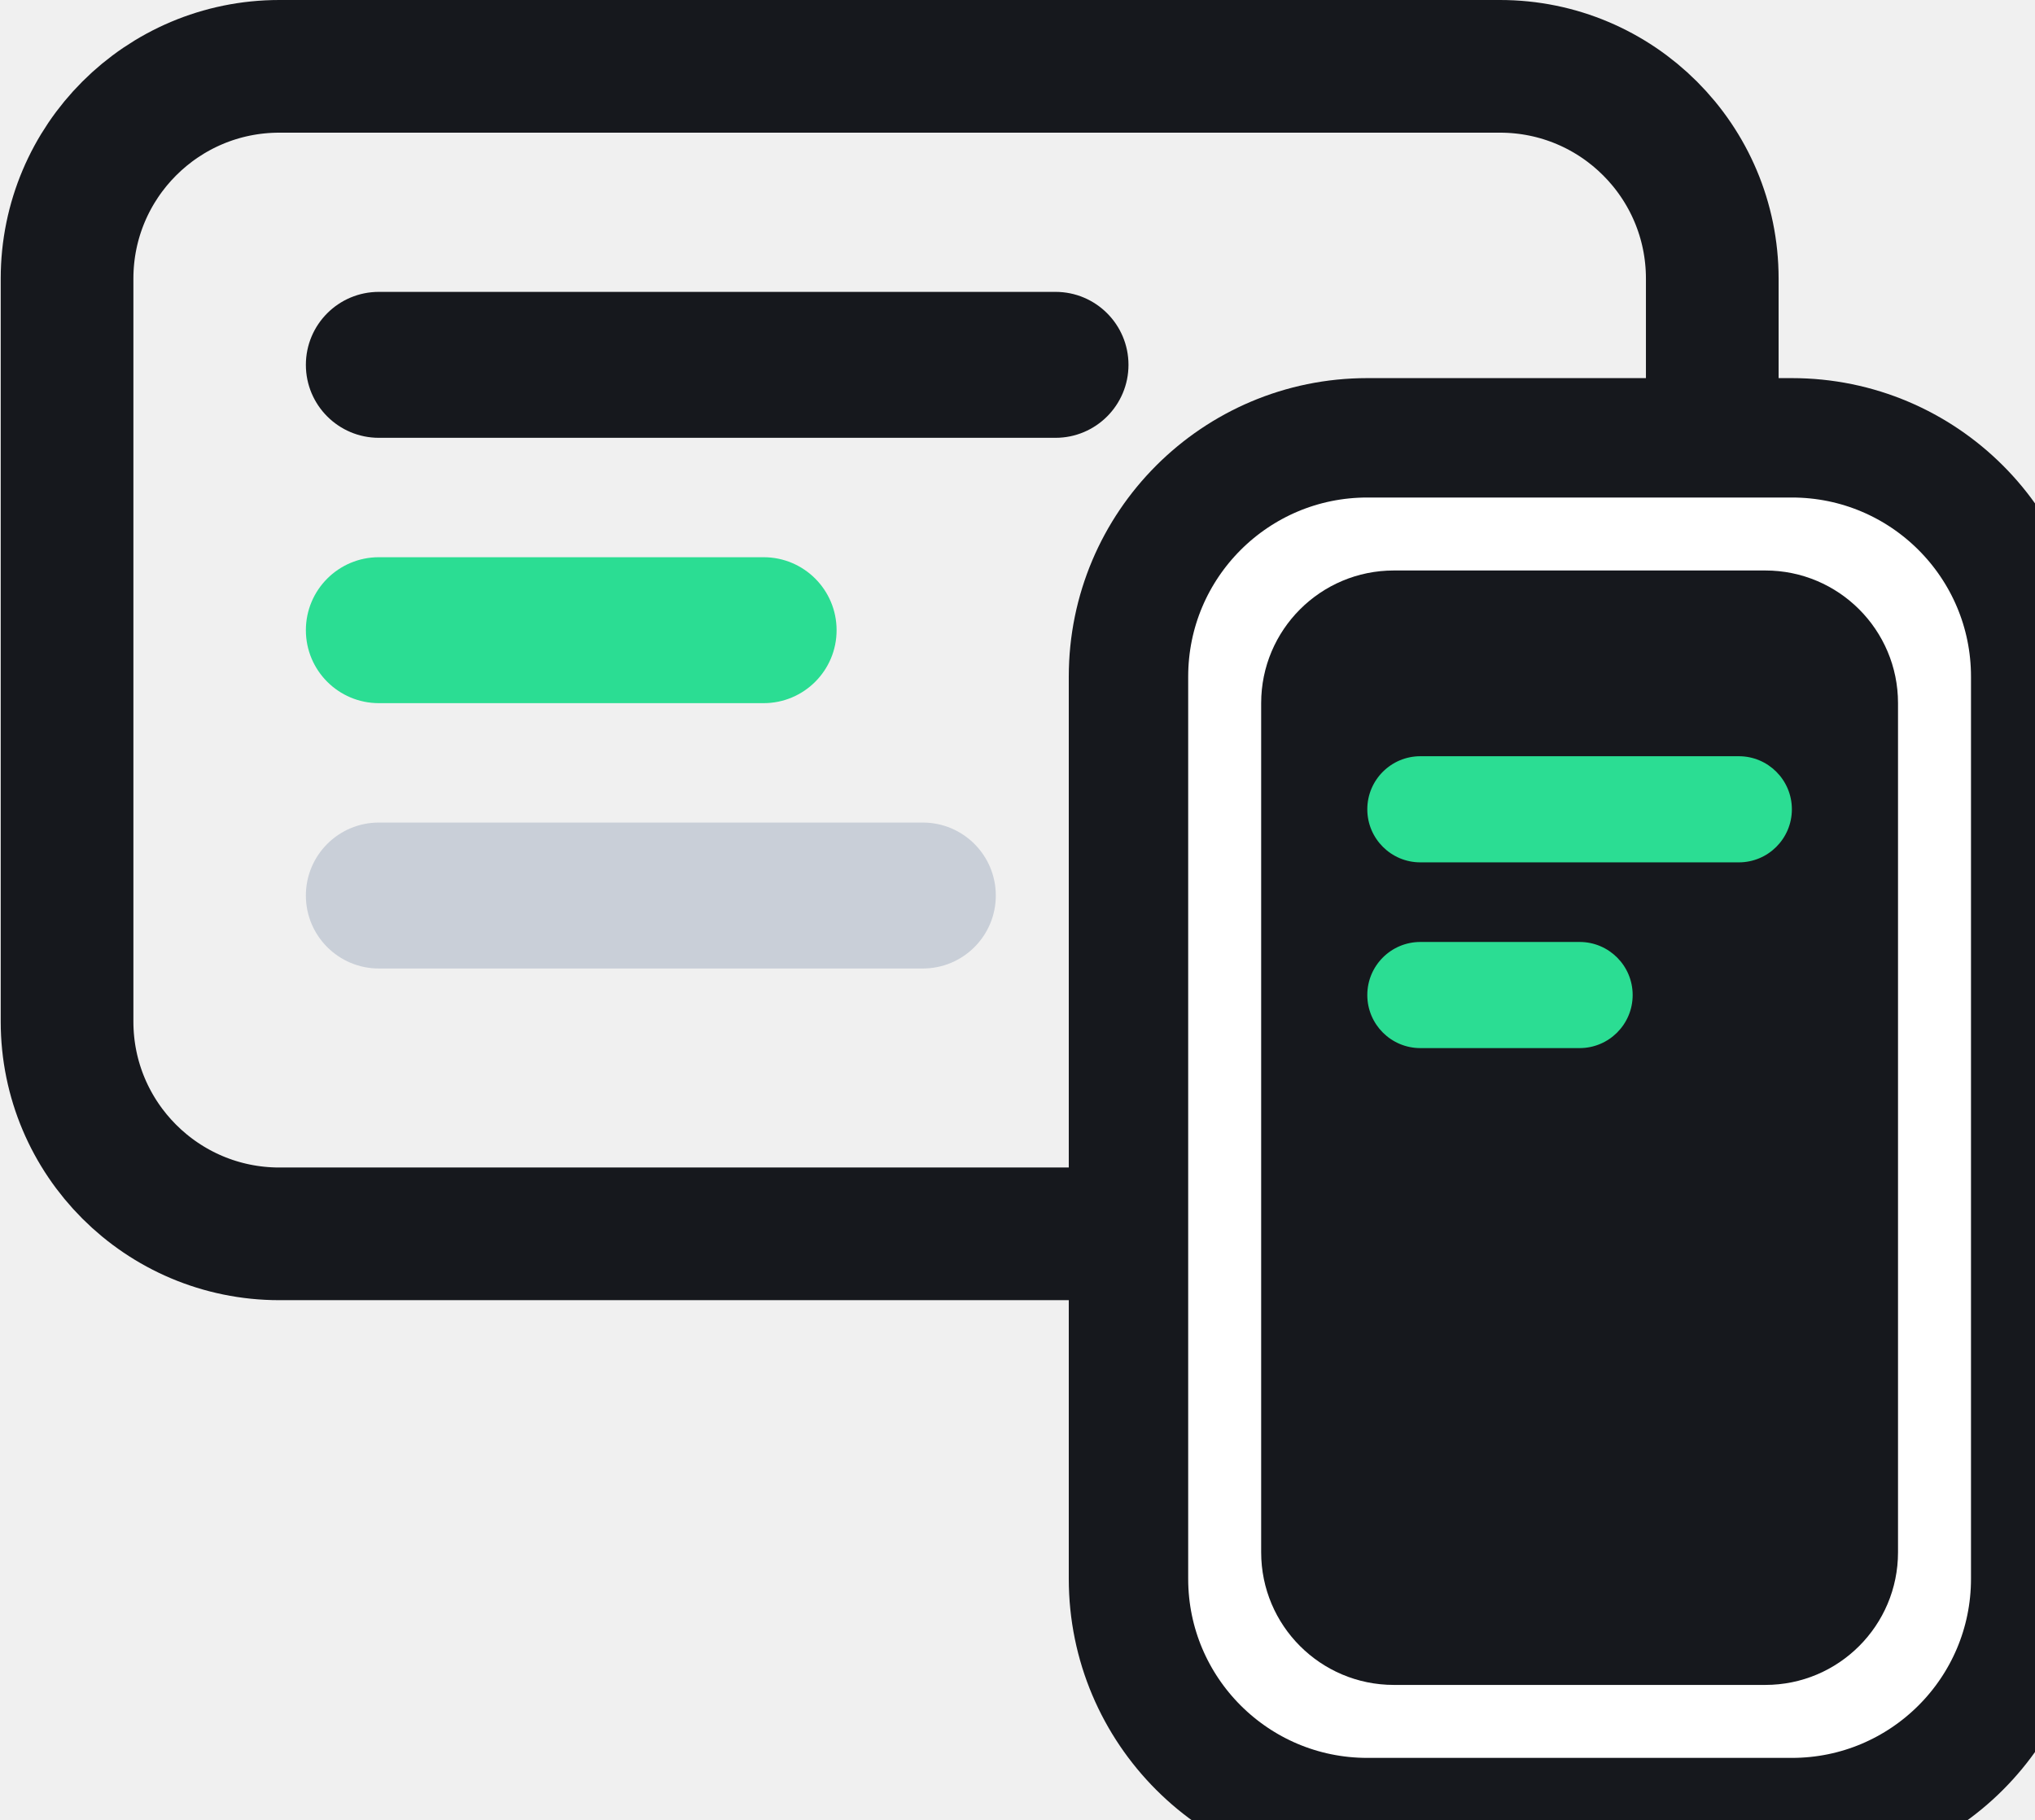
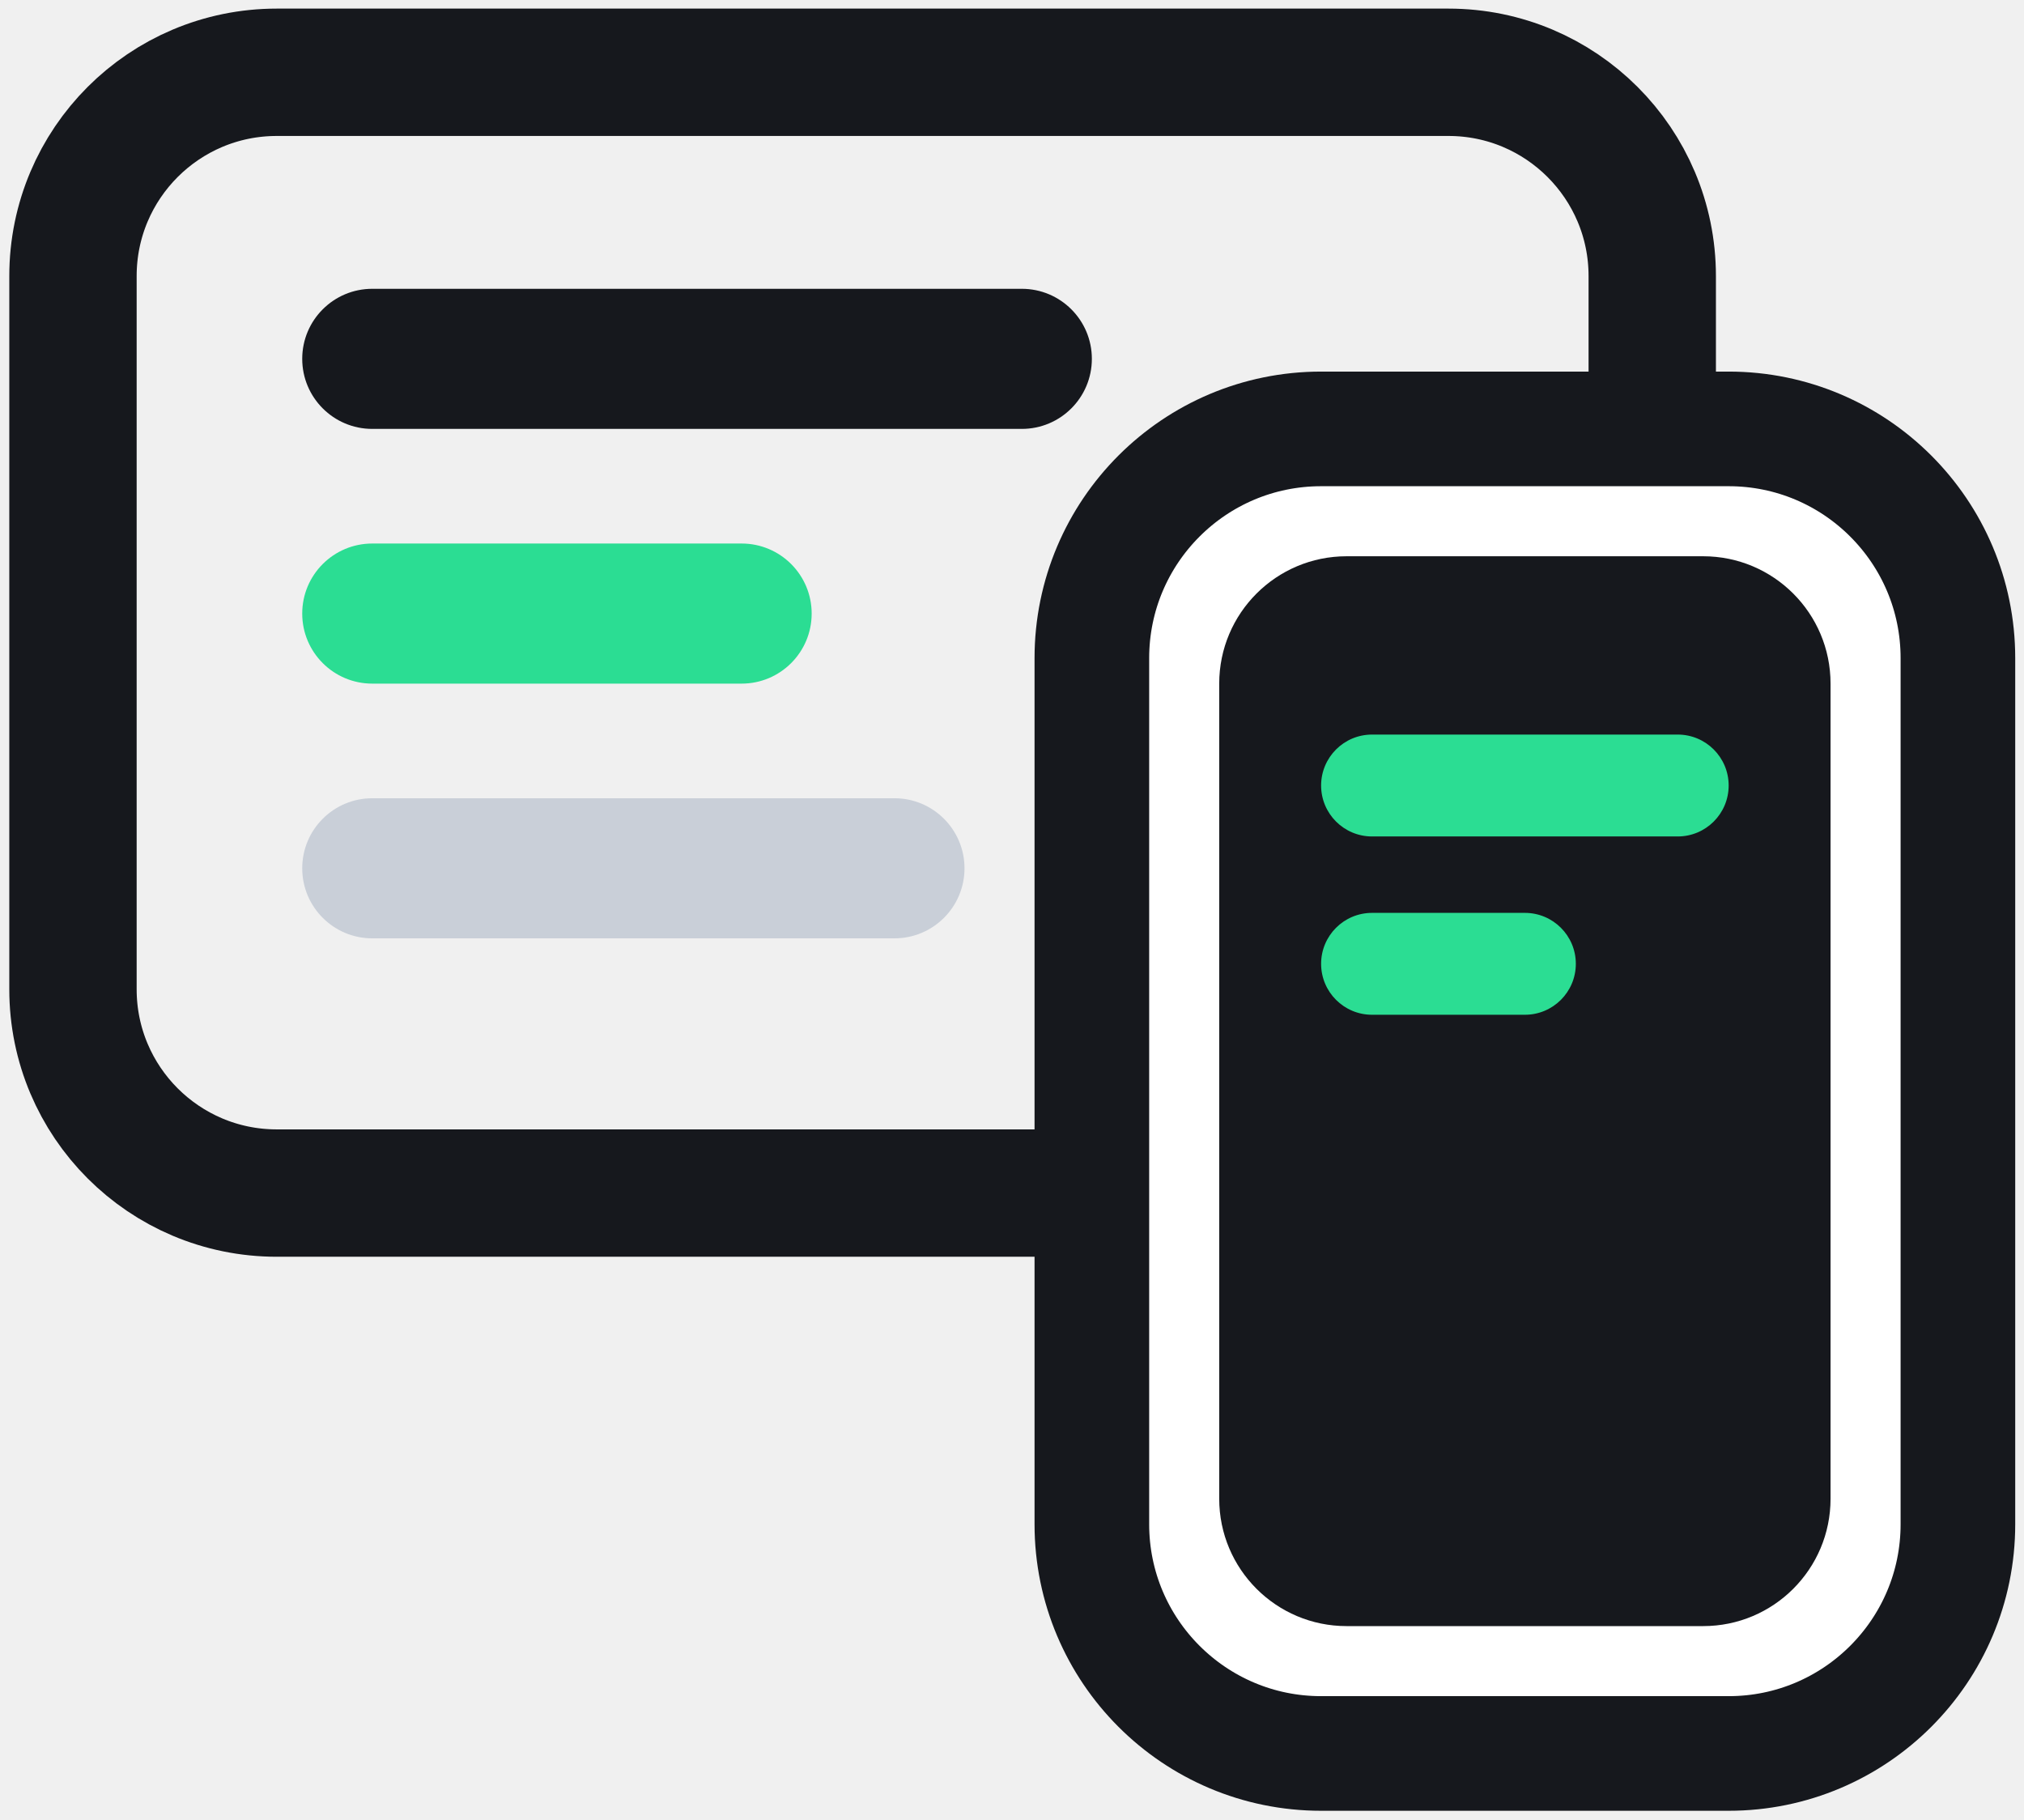
- <svg xmlns="http://www.w3.org/2000/svg" viewBox="39.5 48.2 113.5 101.5" fill="none">
+ <svg xmlns="http://www.w3.org/2000/svg" viewBox="39 47.7 117.6 105.7" fill="none">
  <path d="M123.16 51.9H55.08C48.541 51.9 43.24 57.201 43.24 63.74V105.18C43.24 111.719 48.541 117.02 55.08 117.02H123.16C129.699 117.02 135 111.719 135 105.18V63.74C135 57.201 129.699 51.9 123.16 51.9Z" stroke="#16181D" stroke-width="7.4" />
  <path d="M98.37 64.48H60.63C58.382 64.48 56.56 66.302 56.56 68.55C56.56 70.798 58.382 72.62 60.63 72.62H98.37C100.618 72.62 102.44 70.798 102.44 68.55C102.44 66.302 100.618 64.48 98.37 64.48Z" fill="#16181D" />
  <path d="M82.09 79.28H60.63C58.382 79.28 56.56 81.102 56.56 83.35C56.56 85.598 58.382 87.42 60.63 87.42H82.09C84.338 87.42 86.16 85.598 86.16 83.35C86.16 81.102 84.338 79.28 82.09 79.28Z" fill="#2BDD93" />
  <path d="M90.97 94.08H60.63C58.382 94.08 56.56 95.902 56.56 98.15C56.56 100.398 58.382 102.22 60.63 102.22H90.97C93.218 102.22 95.04 100.398 95.04 98.15C95.04 95.902 93.218 94.08 90.97 94.08Z" fill="#C9CFD8" />
  <path d="M139.44 72.62H115.76C108.404 72.62 102.44 78.584 102.44 85.94V136.26C102.44 143.616 108.404 149.58 115.76 149.58H139.44C146.796 149.58 152.76 143.616 152.76 136.26V85.94C152.76 78.584 146.796 72.62 139.44 72.62Z" fill="white" stroke="#16181D" stroke-width="6.66" />
  <path d="M137.96 80.02H117.24C113.153 80.02 109.84 83.333 109.84 87.42V134.78C109.84 138.867 113.153 142.18 117.24 142.18H137.96C142.047 142.18 145.36 138.867 145.36 134.78V87.42C145.36 83.333 142.047 80.02 137.96 80.02Z" fill="#16181D" />
  <path d="M136.48 90.38H118.72C117.085 90.38 115.76 91.705 115.76 93.34C115.76 94.975 117.085 96.3 118.72 96.3H136.48C138.115 96.3 139.44 94.975 139.44 93.34C139.44 91.705 138.115 90.38 136.48 90.38Z" fill="#2BDD93" />
  <path d="M127.6 100.74H118.72C117.085 100.74 115.76 102.065 115.76 103.7C115.76 105.335 117.085 106.66 118.72 106.66H127.6C129.235 106.66 130.56 105.335 130.56 103.7C130.56 102.065 129.235 100.74 127.6 100.74Z" fill="#2BDD93" />
</svg>
